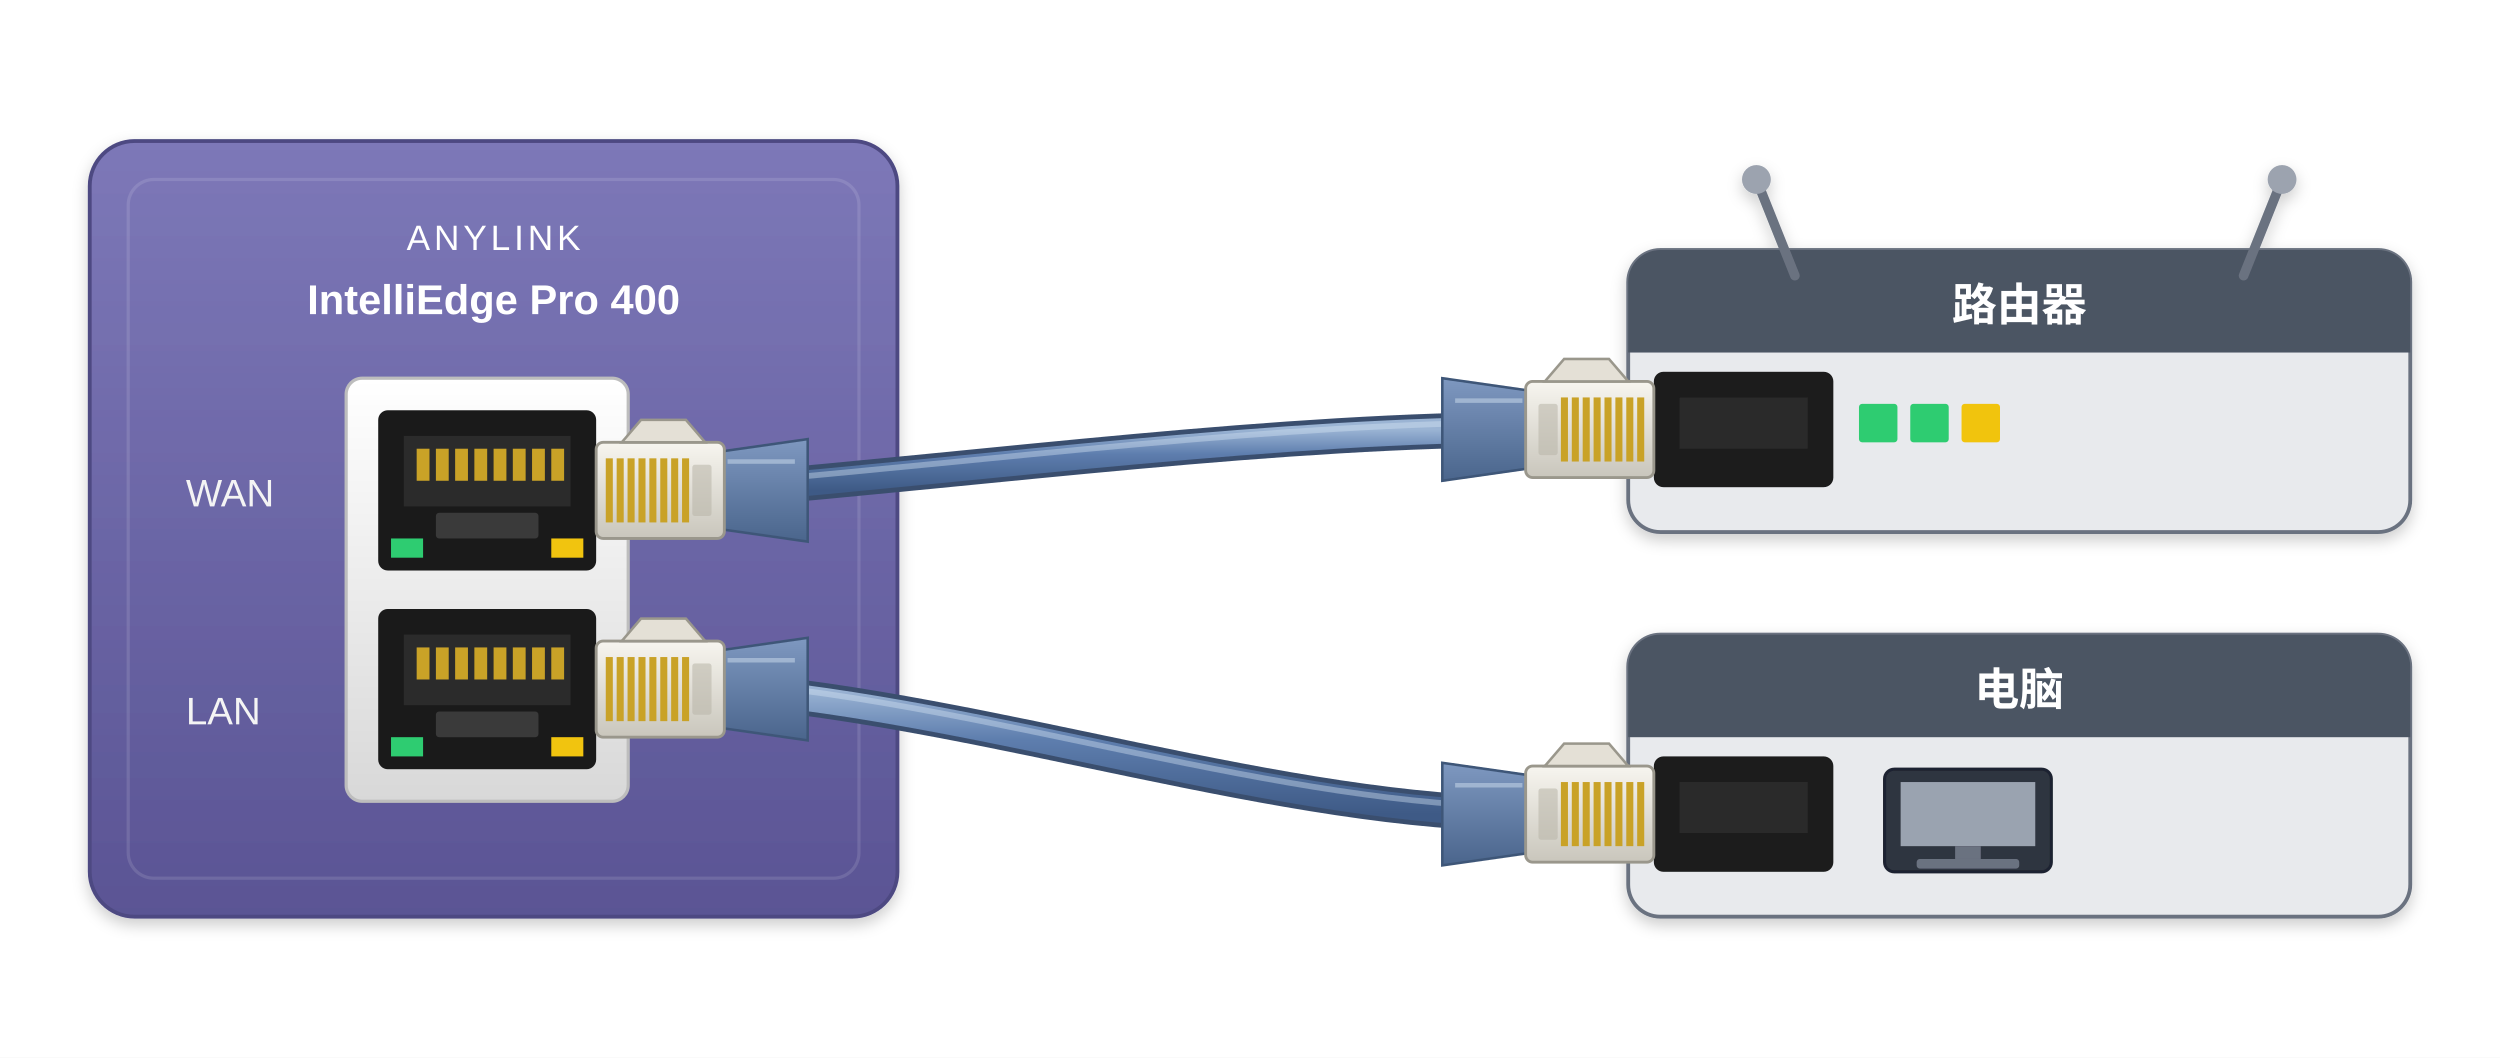
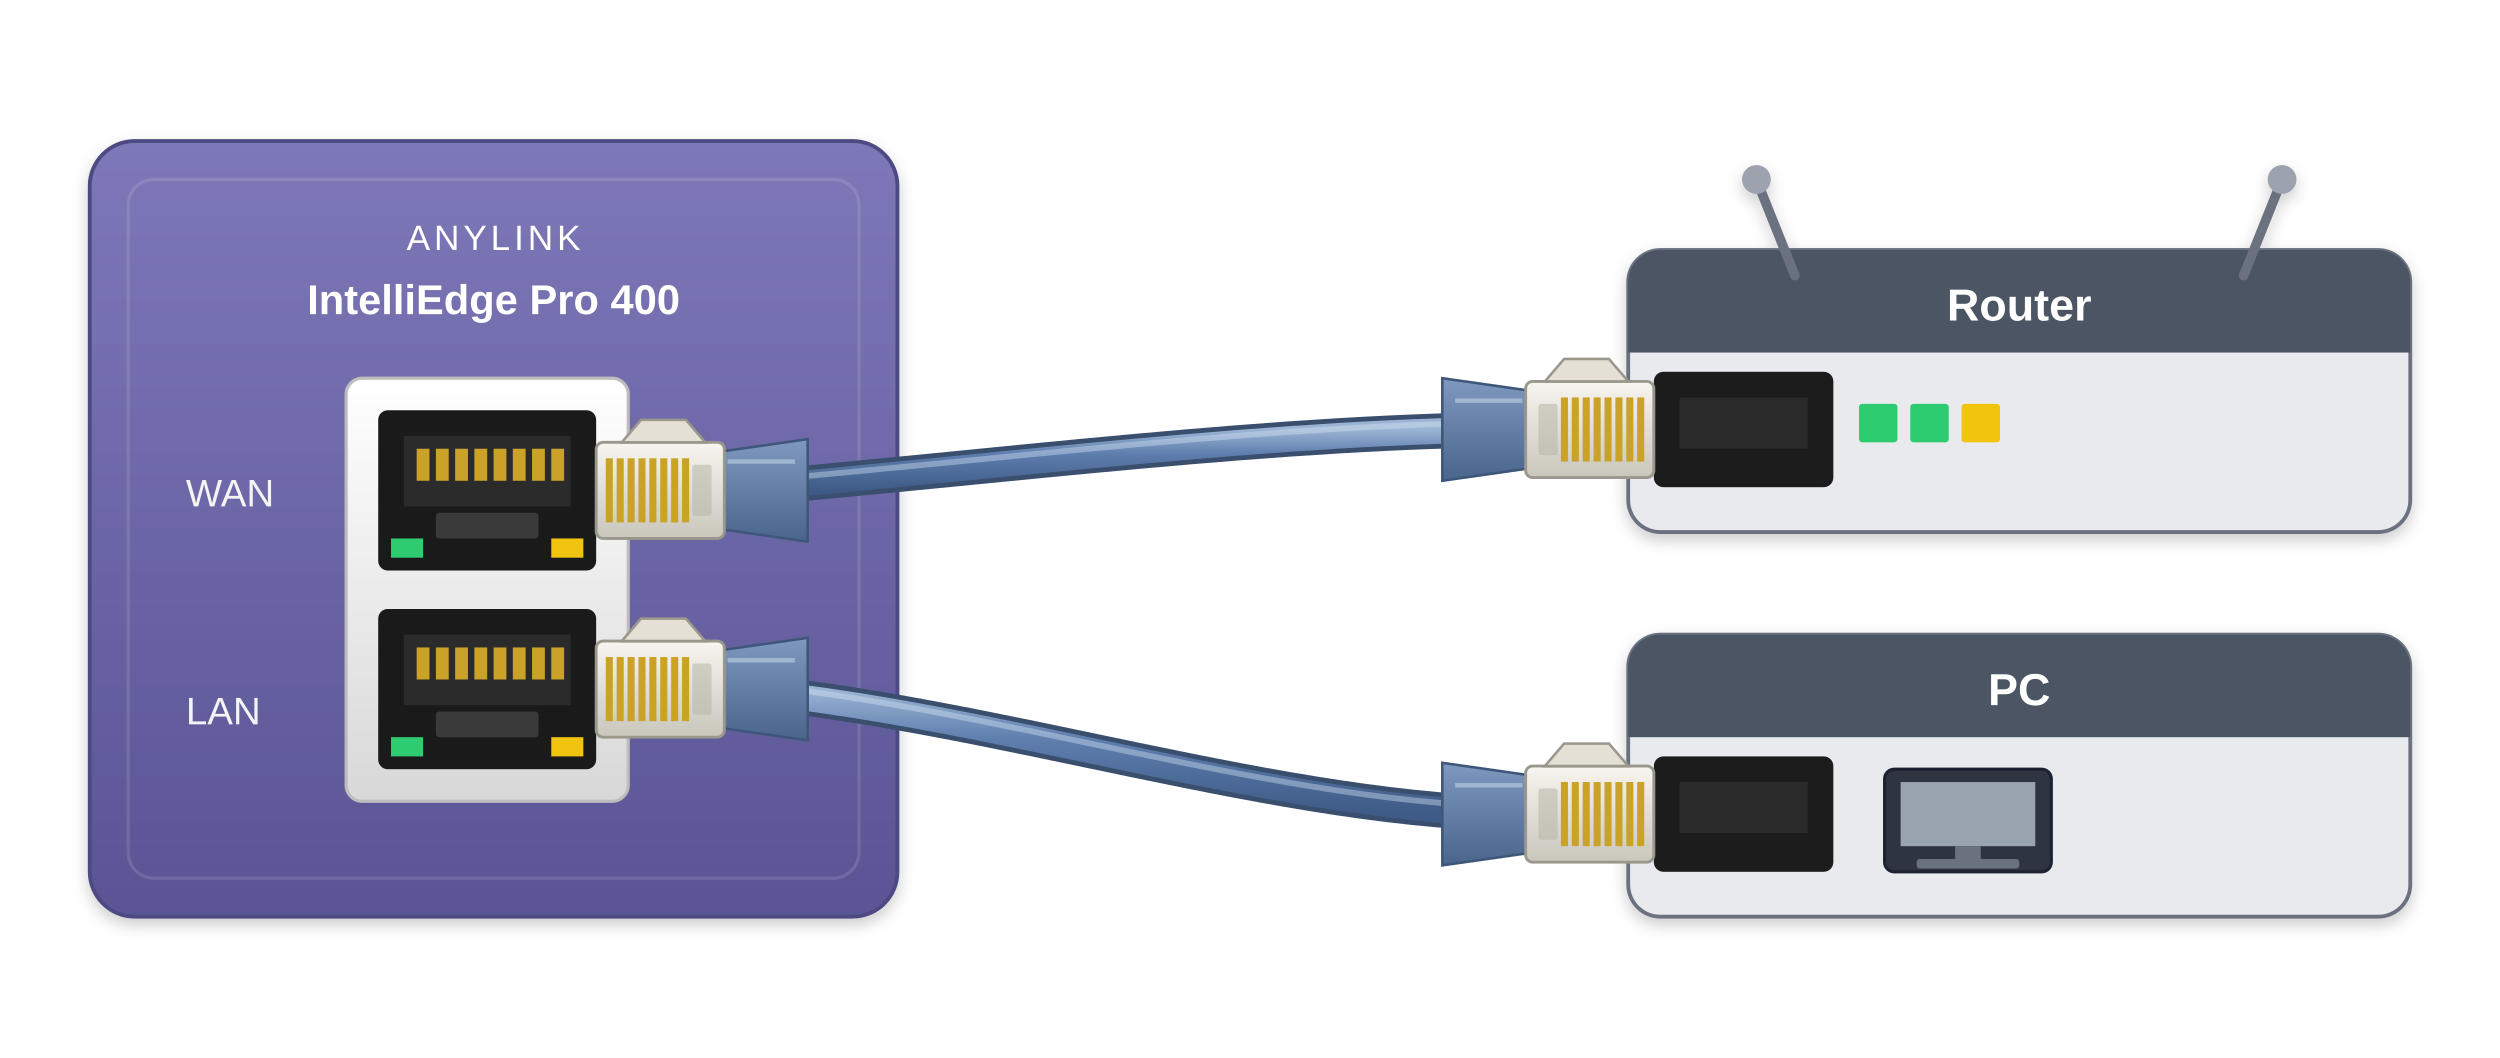
<svg xmlns="http://www.w3.org/2000/svg" xmlns:xlink="http://www.w3.org/1999/xlink" width="780" height="330" viewBox="0 0 780 330" role="img" aria-labelledby="title">
  <defs>
    <linearGradient id="eth-chassis" x1="0" y1="0" x2="0" y2="1">
      <stop offset="0%" stop-color="#7D78B8" />
      <stop offset="100%" stop-color="#5A5494" />
    </linearGradient>
    <linearGradient id="eth-bezel" x1="0" y1="0" x2="0" y2="1">
      <stop offset="0%" stop-color="#FFFFFF" />
      <stop offset="100%" stop-color="#D8D8D8" />
    </linearGradient>
    <filter id="eth-shadow" x="-10%" y="-10%" width="130%" height="140%">
      <feDropShadow dx="0" dy="2" stdDeviation="2.4" flood-color="#000" flood-opacity="0.2" />
    </filter>
    <clipPath id="eth-router-clip">
      <rect width="244" height="88" rx="10" />
    </clipPath>
    <clipPath id="eth-pc-clip">
      <rect width="244" height="88" rx="10" />
    </clipPath>
    <linearGradient id="eth-jacket" x1="0" y1="0" x2="0" y2="1">
      <stop offset="0%" stop-color="#9BB4D4" />
      <stop offset="40%" stop-color="#5E7EAE" />
      <stop offset="100%" stop-color="#3E5A86" />
    </linearGradient>
    <linearGradient id="eth-boot" x1="0" y1="0" x2="0" y2="1">
      <stop offset="0%" stop-color="#7E98C0" />
      <stop offset="100%" stop-color="#4A658C" />
    </linearGradient>
    <linearGradient id="eth-plug" x1="0" y1="0" x2="0" y2="1">
      <stop offset="0%" stop-color="#F7F5EF" />
      <stop offset="100%" stop-color="#C9C6BC" />
    </linearGradient>
    <g id="rj45-plug">
      <path d="M38 5 L66 1 V33 L38 29 Z" fill="url(#eth-boot)" stroke="#3E5678" stroke-width="0.8" />
      <path d="M41 8 H62" stroke="#D8E6F4" stroke-width="1.4" opacity="0.45" />
      <rect x="0" y="2" width="40" height="30" rx="2.2" fill="url(#eth-plug)" stroke="#9A978C" stroke-width="0.9" />
      <path d="M8 2 L14 -5 H28 L34 2 Z" fill="#E4E0D6" stroke="#9A978C" stroke-width="0.8" />
      <g fill="#C9A227">
        <rect x="3" y="7" width="2.2" height="20" />
        <rect x="6.4" y="7" width="2.2" height="20" />
        <rect x="9.8" y="7" width="2.2" height="20" />
        <rect x="13.2" y="7" width="2.2" height="20" />
        <rect x="16.6" y="7" width="2.2" height="20" />
        <rect x="20" y="7" width="2.2" height="20" />
        <rect x="23.4" y="7" width="2.2" height="20" />
        <rect x="26.8" y="7" width="2.2" height="20" />
      </g>
      <rect x="30" y="9" width="6" height="16" rx="0.8" fill="#B8B4A8" opacity="0.55" />
    </g>
    <g id="jack-face">
      <rect width="68" height="50" rx="3" fill="#1A1A1A" />
      <rect x="8" y="8" width="52" height="22" fill="#2B2B2B" />
      <g fill="#C9A227">
        <rect x="12" y="12" width="4" height="10" />
        <rect x="18" y="12" width="4" height="10" />
        <rect x="24" y="12" width="4" height="10" />
        <rect x="30" y="12" width="4" height="10" />
        <rect x="36" y="12" width="4" height="10" />
        <rect x="42" y="12" width="4" height="10" />
        <rect x="48" y="12" width="4" height="10" />
        <rect x="54" y="12" width="4" height="10" />
      </g>
      <rect x="18" y="32" width="32" height="8" rx="1" fill="#3A3A3A" />
      <rect x="4" y="40" width="10" height="6" fill="#2ECC71" />
      <rect x="54" y="40" width="10" height="6" fill="#F1C40F" />
    </g>
  </defs>
  <rect width="780" height="330" fill="#fff" />
  <g filter="url(#eth-shadow)">
    <rect x="28" y="44" width="252" height="242" rx="14" fill="url(#eth-chassis)" stroke="#4E4982" stroke-width="1.2" />
  </g>
  <rect x="40" y="56" width="228" height="218" rx="8" fill="none" stroke="#fff" stroke-opacity="0.12" />
  <text x="154" y="78" text-anchor="middle" font-family="Arial, Helvetica, sans-serif" font-size="11" letter-spacing="1.2" fill="#fff">ANYLINK</text>
  <text x="154" y="98" text-anchor="middle" font-family="Arial, Helvetica, sans-serif" font-size="13" font-weight="700" fill="#fff">IntelliEdge Pro 400</text>
  <text x="58" y="158" font-family="Arial, Helvetica, sans-serif" font-size="12" fill="#F4F4F4">WAN</text>
  <text x="58" y="226" font-family="Arial, Helvetica, sans-serif" font-size="12" fill="#F4F4F4">LAN</text>
  <g transform="translate(108,118)">
    <rect width="88" height="132" rx="5" fill="url(#eth-bezel)" stroke="#BDBDBD" stroke-width="1" />
    <use href="#jack-face" xlink:href="#jack-face" x="10" y="10" />
    <use href="#jack-face" xlink:href="#jack-face" x="10" y="72" />
  </g>
  <g filter="url(#eth-shadow)" transform="translate(508,78)">
    <rect width="244" height="88" rx="10" fill="#E8EAED" stroke="#6B7280" stroke-width="1.2" />
    <g clip-path="url(#eth-router-clip)">
      <rect width="244" height="32" fill="#4B5563" />
    </g>
-     <text x="122" y="22" text-anchor="middle" font-family="Microsoft YaHei, PingFang SC, Noto Sans SC, Arial, Helvetica, sans-serif" font-size="14" font-weight="700" fill="#fff">路由器</text>
+     <text x="122" y="22" text-anchor="middle" font-family="Arial, Helvetica, sans-serif" font-size="14" font-weight="700" fill="#fff">Router</text>
    <line x1="52" y1="8" x2="40" y2="-22" stroke="#6B7280" stroke-width="3" stroke-linecap="round" />
    <line x1="192" y1="8" x2="204" y2="-22" stroke="#6B7280" stroke-width="3" stroke-linecap="round" />
    <circle cx="40" cy="-22" r="4.5" fill="#9CA3AF" />
    <circle cx="204" cy="-22" r="4.5" fill="#9CA3AF" />
    <rect x="8" y="38" width="56" height="36" rx="3" fill="#1A1A1A" />
    <rect x="16" y="46" width="40" height="16" fill="#2B2B2B" />
    <rect x="72" y="48" width="12" height="12" rx="1" fill="#2ECC71" />
    <rect x="88" y="48" width="12" height="12" rx="1" fill="#2ECC71" />
    <rect x="104" y="48" width="12" height="12" rx="1" fill="#F1C40F" />
  </g>
  <g filter="url(#eth-shadow)" transform="translate(508,198)">
    <rect width="244" height="88" rx="10" fill="#E8EAED" stroke="#6B7280" stroke-width="1.2" />
    <g clip-path="url(#eth-pc-clip)">
      <rect width="244" height="32" fill="#4B5563" />
    </g>
-     <text x="122" y="22" text-anchor="middle" font-family="Microsoft YaHei, PingFang SC, Noto Sans SC, Arial, Helvetica, sans-serif" font-size="14" font-weight="700" fill="#fff">电脑</text>
+     <text x="122" y="22" text-anchor="middle" font-family="Arial, Helvetica, sans-serif" font-size="14" font-weight="700" fill="#fff">PC</text>
    <rect x="8" y="38" width="56" height="36" rx="3" fill="#1A1A1A" />
    <rect x="16" y="46" width="40" height="16" fill="#2B2B2B" />
    <rect x="80" y="42" width="52" height="32" rx="3" fill="#2F3540" stroke="#1F2430" />
    <rect x="85" y="46" width="42" height="20" fill="#9AA3B0" />
    <rect x="102" y="66" width="8" height="4" fill="#6B7280" />
    <rect x="90" y="70" width="32" height="3" rx="1" fill="#6B7280" />
  </g>
  <path d="M226 153 C 310 146, 400 134, 478 134" fill="none" stroke="#3A4E6E" stroke-width="11" stroke-linecap="round" />
  <path d="M226 153 C 310 146, 400 134, 478 134" fill="none" stroke="url(#eth-jacket)" stroke-width="8" stroke-linecap="round" />
  <path d="M226 150.8 C 310 143.8, 400 131.8, 478 131.8" fill="none" stroke="#D8E6F4" stroke-width="1.8" stroke-linecap="round" opacity="0.4" />
  <use href="#rj45-plug" xlink:href="#rj45-plug" transform="translate(186,136)" />
  <g transform="translate(516,134)">
    <use href="#rj45-plug" xlink:href="#rj45-plug" transform="scale(-1,1) translate(0,-17)" />
  </g>
  <path d="M226 215 C 310 222, 400 254, 478 254" fill="none" stroke="#3A4E6E" stroke-width="11" stroke-linecap="round" />
  <path d="M226 215 C 310 222, 400 254, 478 254" fill="none" stroke="url(#eth-jacket)" stroke-width="8" stroke-linecap="round" />
  <path d="M226 212.8 C 310 219.8, 400 251.8, 478 251.8" fill="none" stroke="#D8E6F4" stroke-width="1.8" stroke-linecap="round" opacity="0.4" />
  <use href="#rj45-plug" xlink:href="#rj45-plug" transform="translate(186,198)" />
  <g transform="translate(516,254)">
    <use href="#rj45-plug" xlink:href="#rj45-plug" transform="scale(-1,1) translate(0,-17)" />
  </g>
</svg>
